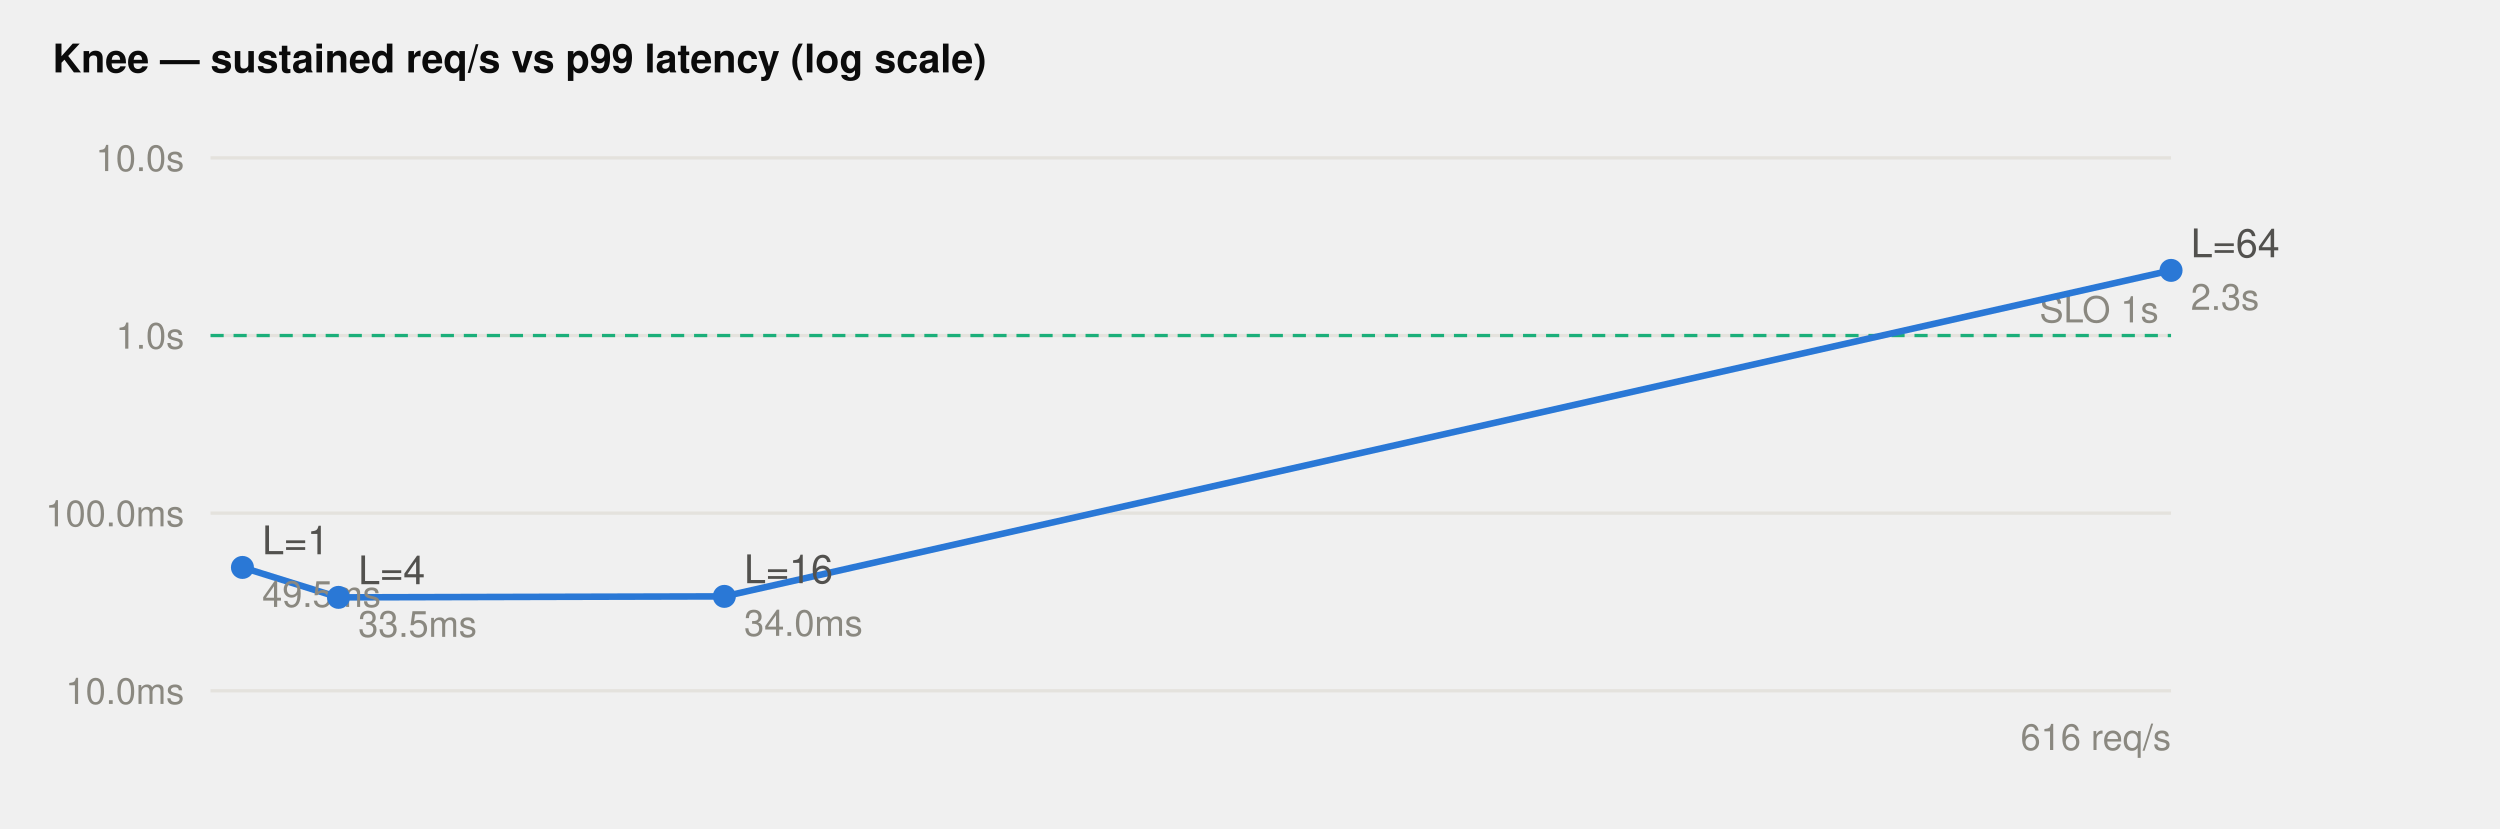
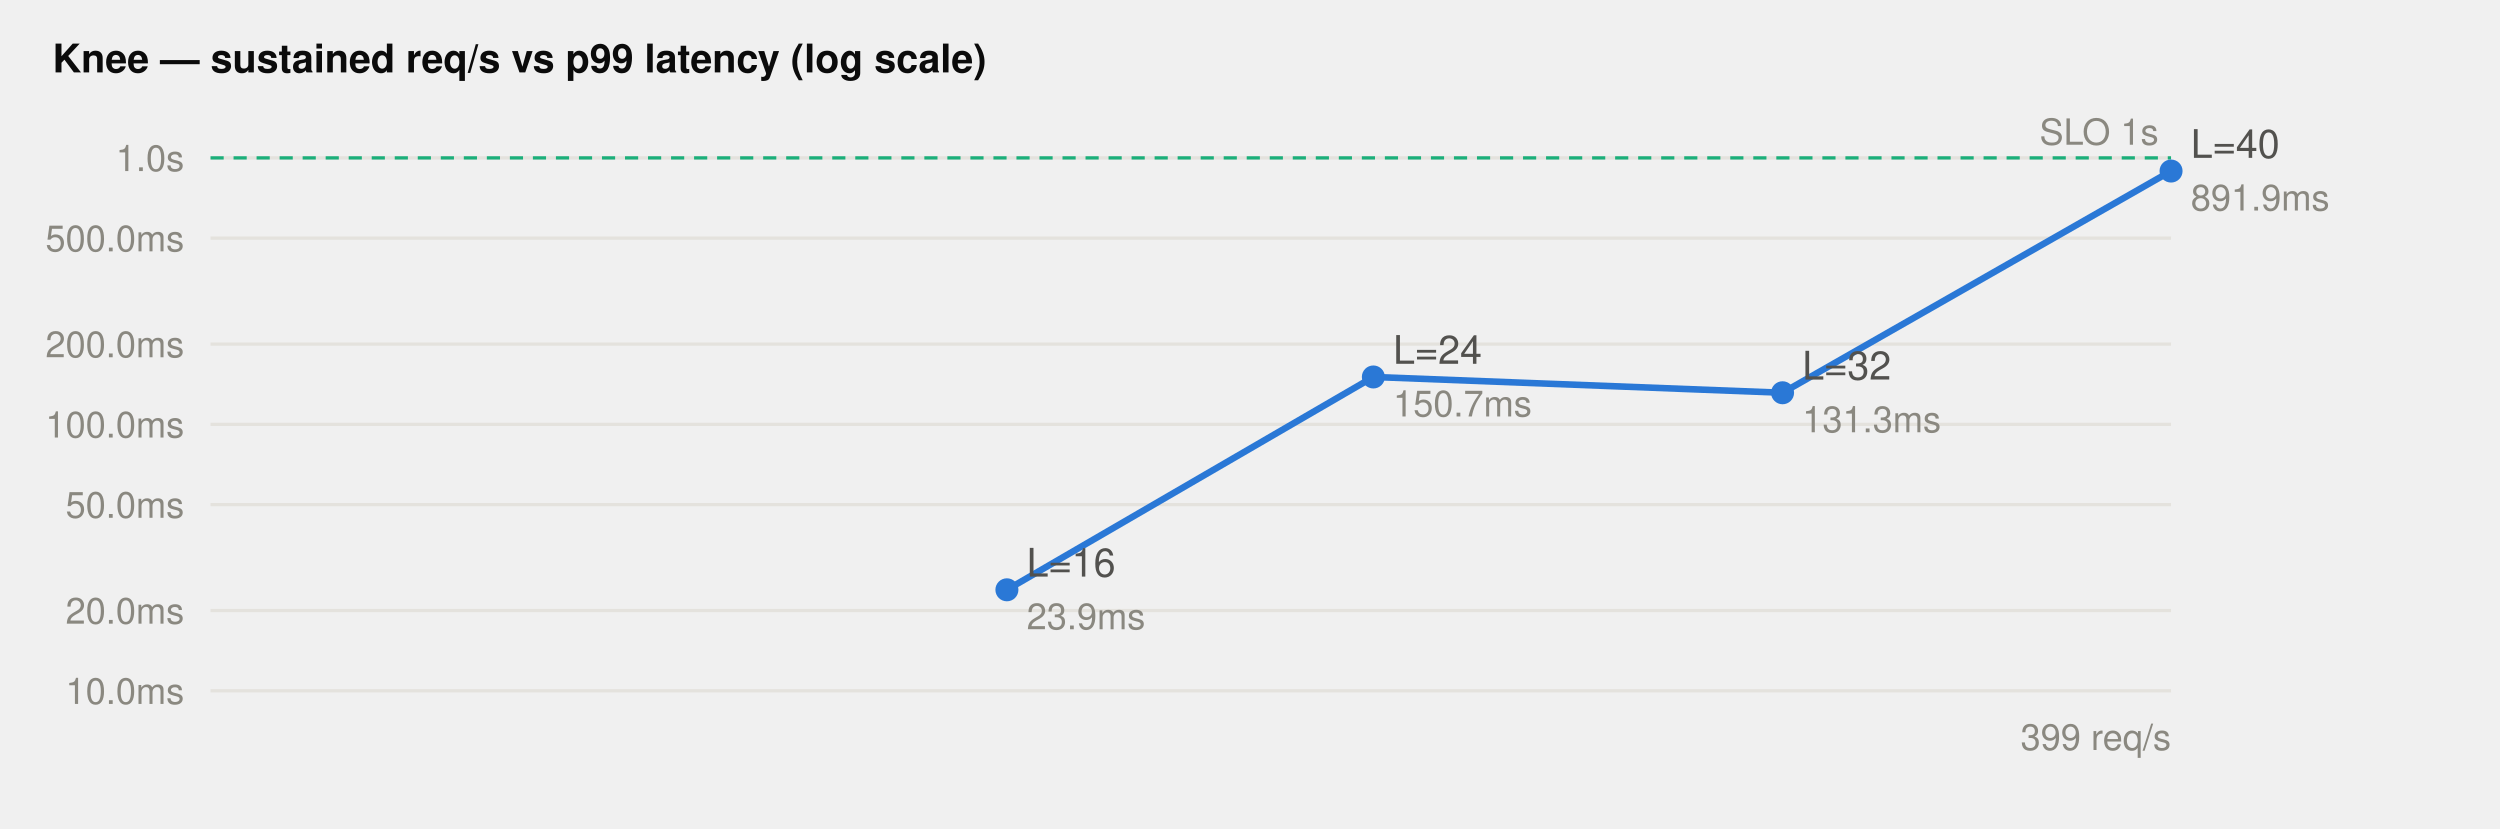
<svg xmlns="http://www.w3.org/2000/svg" viewBox="0 0 760 252" role="img" aria-label="Knee/saturation curve — sustained req/s vs p99 latency">
  <style>
text { fill: #52514e; font: 12px -apple-system, 'Segoe UI', Helvetica, Arial, sans-serif; }
.title { fill: #0b0b0b; font-weight: 600; }
.muted { fill: #8a8880; font-size: 11px; }
.grid { stroke: #e4e2dd; stroke-width: 1; }
.s1 { fill: #2a78d6; } .s1s { stroke: #2a78d6; }
.s2 { fill: #1baf7a; } .s2s { stroke: #1baf7a; }
@media (prefers-color-scheme: dark) {
text { fill: #c3c2b7; }
.title { fill: #ffffff; }
.muted { fill: #8f8e85; }
.grid { stroke: #3a3a38; }
.s1 { fill: #3987e5; } .s1s { stroke: #3987e5; }
.s2 { fill: #199e70; } .s2s { stroke: #199e70; }
}
</style>
  <text x="16" y="22" class="title">Knee — sustained req/s vs p99 latency (log scale)</text>
  <line class="grid" x1="64" y1="210.0" x2="660" y2="210.0" />
  <text class="muted" x="56.0" y="214.0" text-anchor="end">10.0ms</text>
-   <line class="grid" x1="64" y1="156.0" x2="660" y2="156.0" />
-   <text class="muted" x="56.0" y="160.0" text-anchor="end">100.0ms</text>
-   <line class="grid" x1="64" y1="102.0" x2="660" y2="102.0" />
-   <text class="muted" x="56.0" y="106.0" text-anchor="end">1.0s</text>
+   <line class="grid" x1="64" y1="185.6" x2="660" y2="185.6" />
+   <text class="muted" x="56.0" y="189.6" text-anchor="end">20.0ms</text>
+   <line class="grid" x1="64" y1="153.4" x2="660" y2="153.4" />
+   <text class="muted" x="56.0" y="157.4" text-anchor="end">50.0ms</text>
+   <line class="grid" x1="64" y1="129.0" x2="660" y2="129.0" />
+   <text class="muted" x="56.0" y="133.0" text-anchor="end">100.0ms</text>
+   <line class="grid" x1="64" y1="104.6" x2="660" y2="104.6" />
+   <text class="muted" x="56.0" y="108.6" text-anchor="end">200.0ms</text>
+   <line class="grid" x1="64" y1="72.4" x2="660" y2="72.4" />
+   <text class="muted" x="56.0" y="76.4" text-anchor="end">500.0ms</text>
  <line class="grid" x1="64" y1="48.0" x2="660" y2="48.0" />
-   <text class="muted" x="56.0" y="52.0" text-anchor="end">10.0s</text>
-   <line class="s2s" x1="64" y1="102.0" x2="660" y2="102.0" stroke-dasharray="4 3" />
-   <text class="muted" x="620.0" y="98.0">SLO 1s</text>
-   <text class="muted" x="660" y="228.0" text-anchor="end">616 req/s</text>
-   <polyline class="s1s" fill="none" stroke-width="2" points="73.7,172.5 102.9,181.6 220.2,181.3 660.0,82.2" />
-   <circle class="s1" cx="73.7" cy="172.5" r="3.5" />
-   <text x="79.7" y="168.5">L=1</text>
-   <text class="muted" x="79.7" y="184.5">49.5ms</text>
-   <circle class="s1" cx="102.9" cy="181.6" r="3.5" />
-   <text x="108.9" y="177.6">L=4</text>
-   <text class="muted" x="108.9" y="193.6">33.5ms</text>
-   <circle class="s1" cx="220.2" cy="181.3" r="3.5" />
-   <text x="226.2" y="177.3">L=16</text>
-   <text class="muted" x="226.2" y="193.3">34.0ms</text>
-   <circle class="s1" cx="660.0" cy="82.2" r="3.5" />
-   <text x="666.0" y="78.2">L=64</text>
-   <text class="muted" x="666.0" y="94.2">2.3s</text>
+   <text class="muted" x="56.0" y="52.0" text-anchor="end">1.0s</text>
+   <line class="s2s" x1="64" y1="48.0" x2="660" y2="48.0" stroke-dasharray="4 3" />
+   <text class="muted" x="620.0" y="44.0">SLO 1s</text>
+   <text class="muted" x="660" y="228.0" text-anchor="end">399 req/s</text>
+   <polyline class="s1s" fill="none" stroke-width="2" points="306.1,179.3 417.5,114.6 541.9,119.4 660.0,52.0" />
+   <circle class="s1" cx="306.1" cy="179.3" r="3.5" />
+   <text x="312.1" y="175.3">L=16</text>
+   <text class="muted" x="312.1" y="191.3">23.9ms</text>
+   <circle class="s1" cx="417.5" cy="114.6" r="3.5" />
+   <text x="423.5" y="110.6">L=24</text>
+   <text class="muted" x="423.5" y="126.6">150.7ms</text>
+   <circle class="s1" cx="541.9" cy="119.4" r="3.5" />
+   <text x="547.9" y="115.4">L=32</text>
+   <text class="muted" x="547.9" y="131.4">131.3ms</text>
+   <circle class="s1" cx="660.0" cy="52.0" r="3.5" />
+   <text x="666.0" y="48.0">L=40</text>
+   <text class="muted" x="666.0" y="64.0">891.9ms</text>
</svg>
